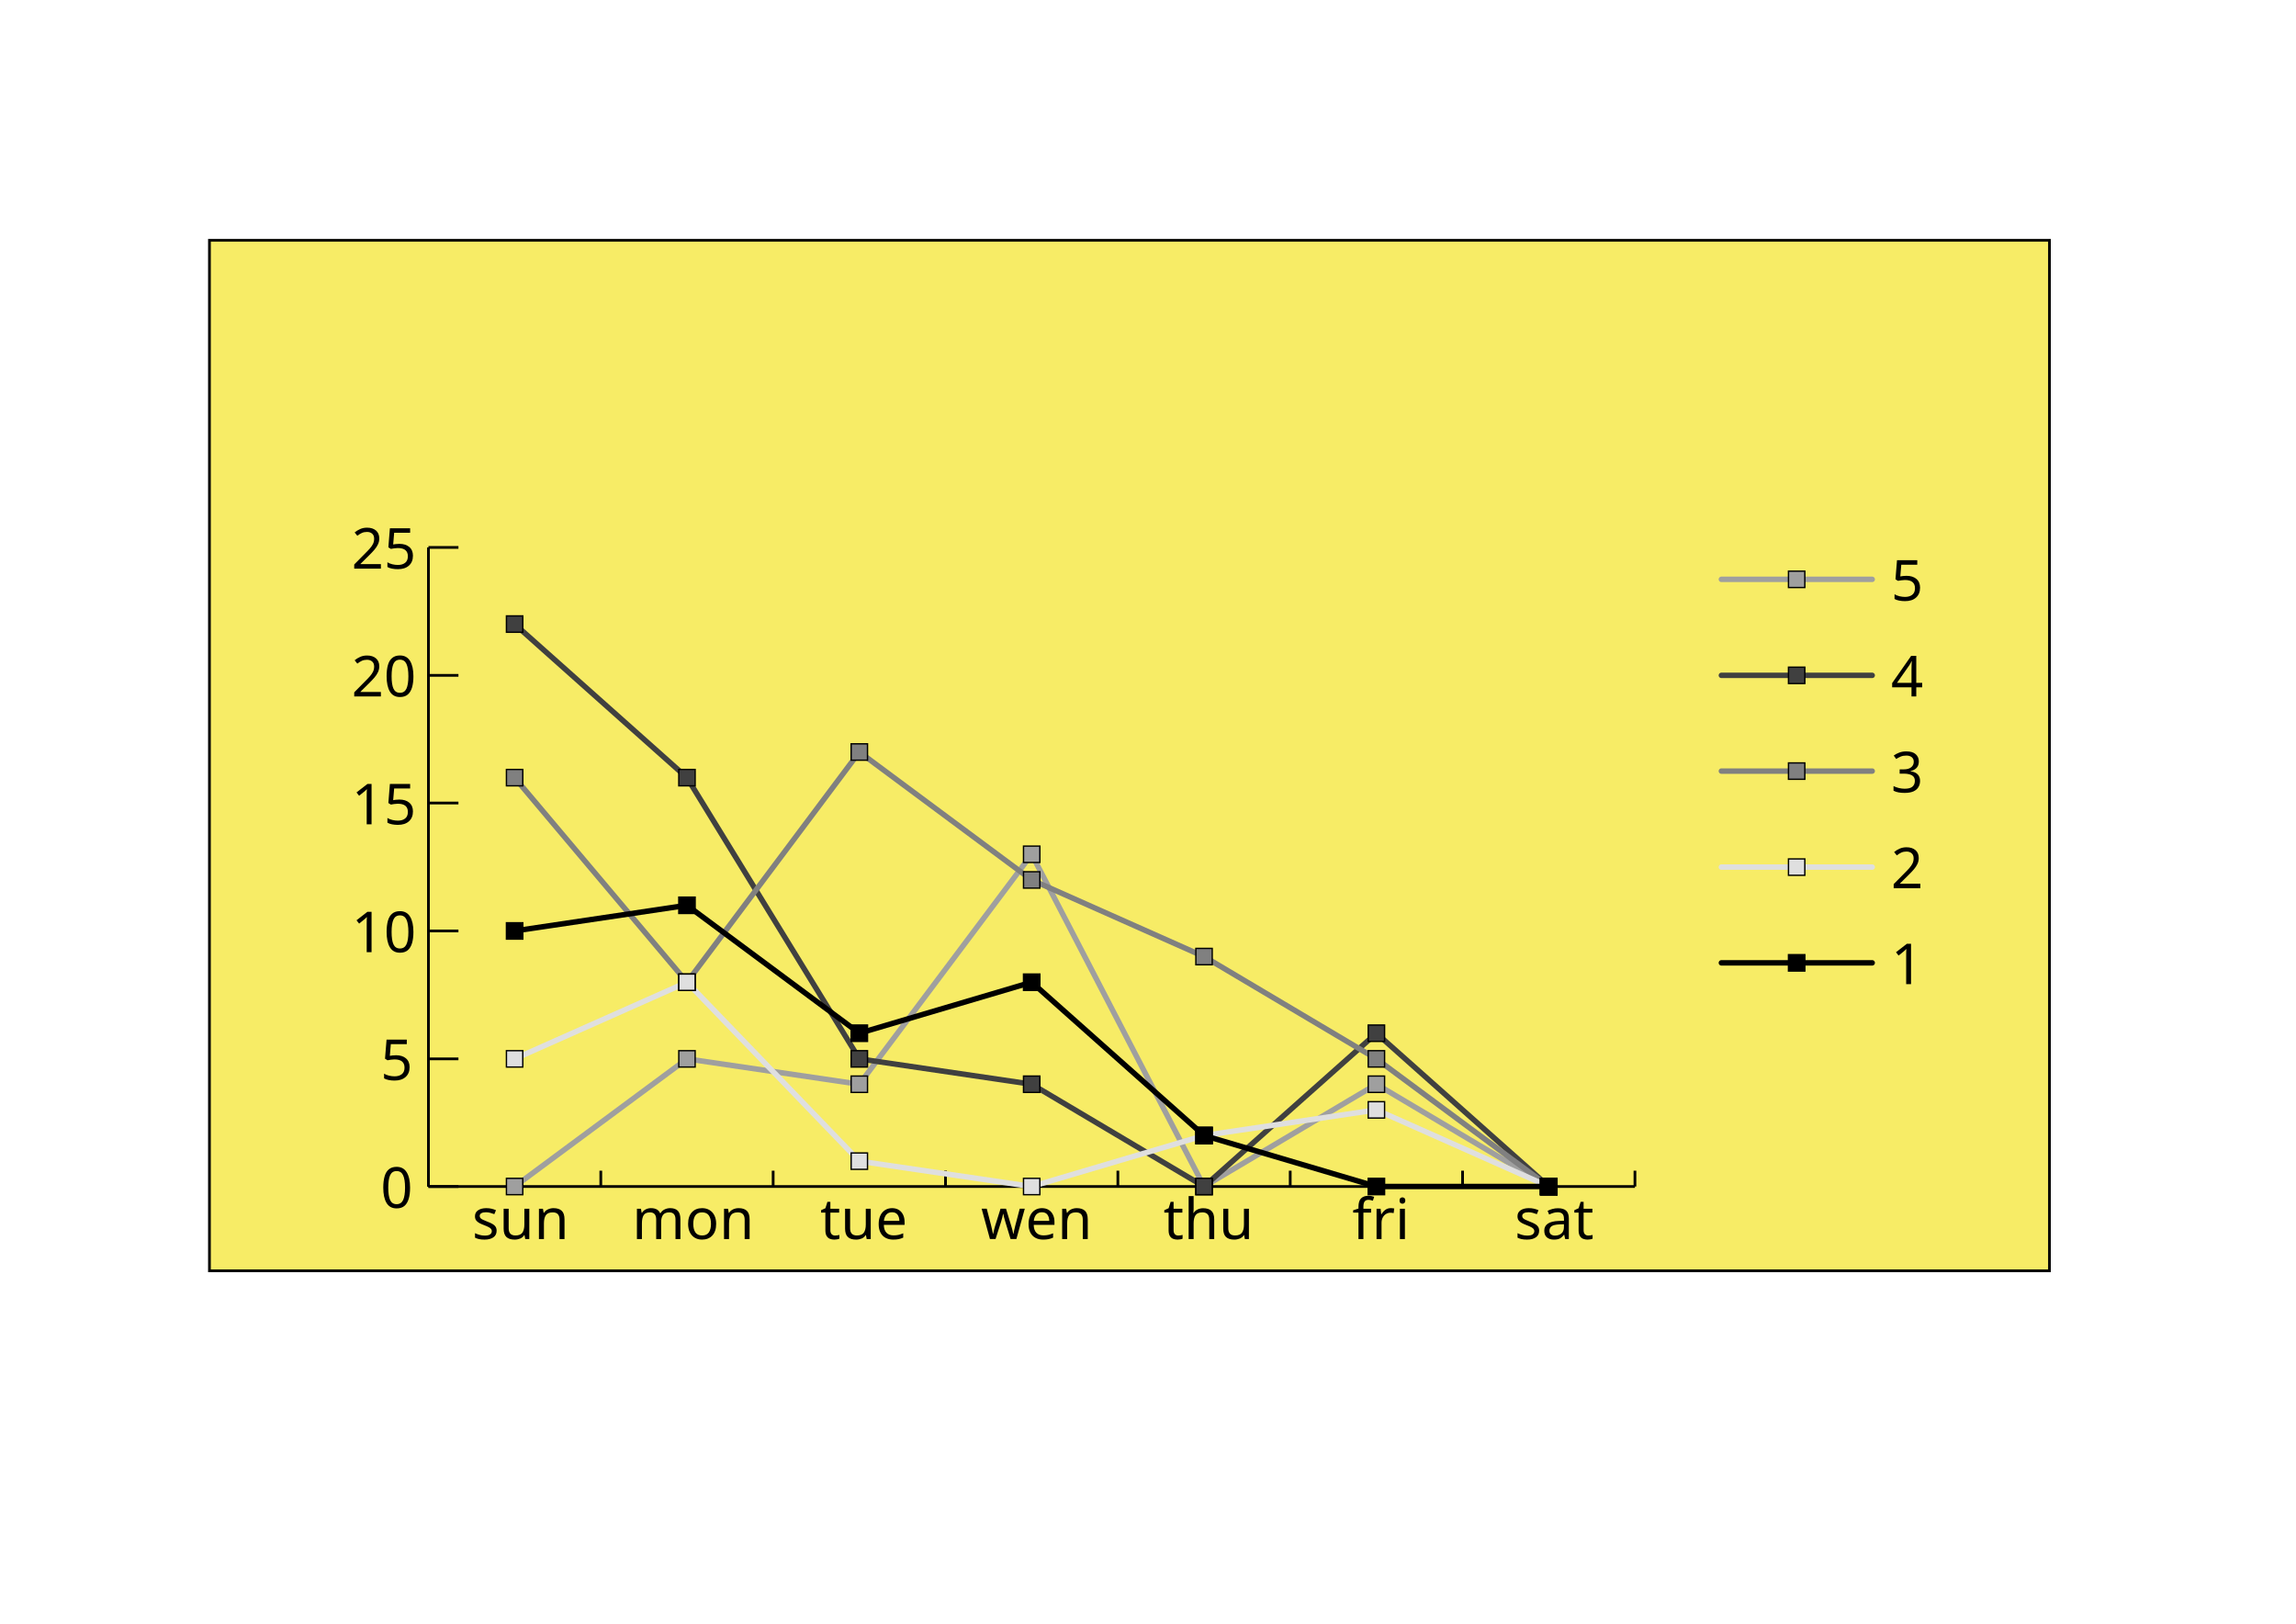
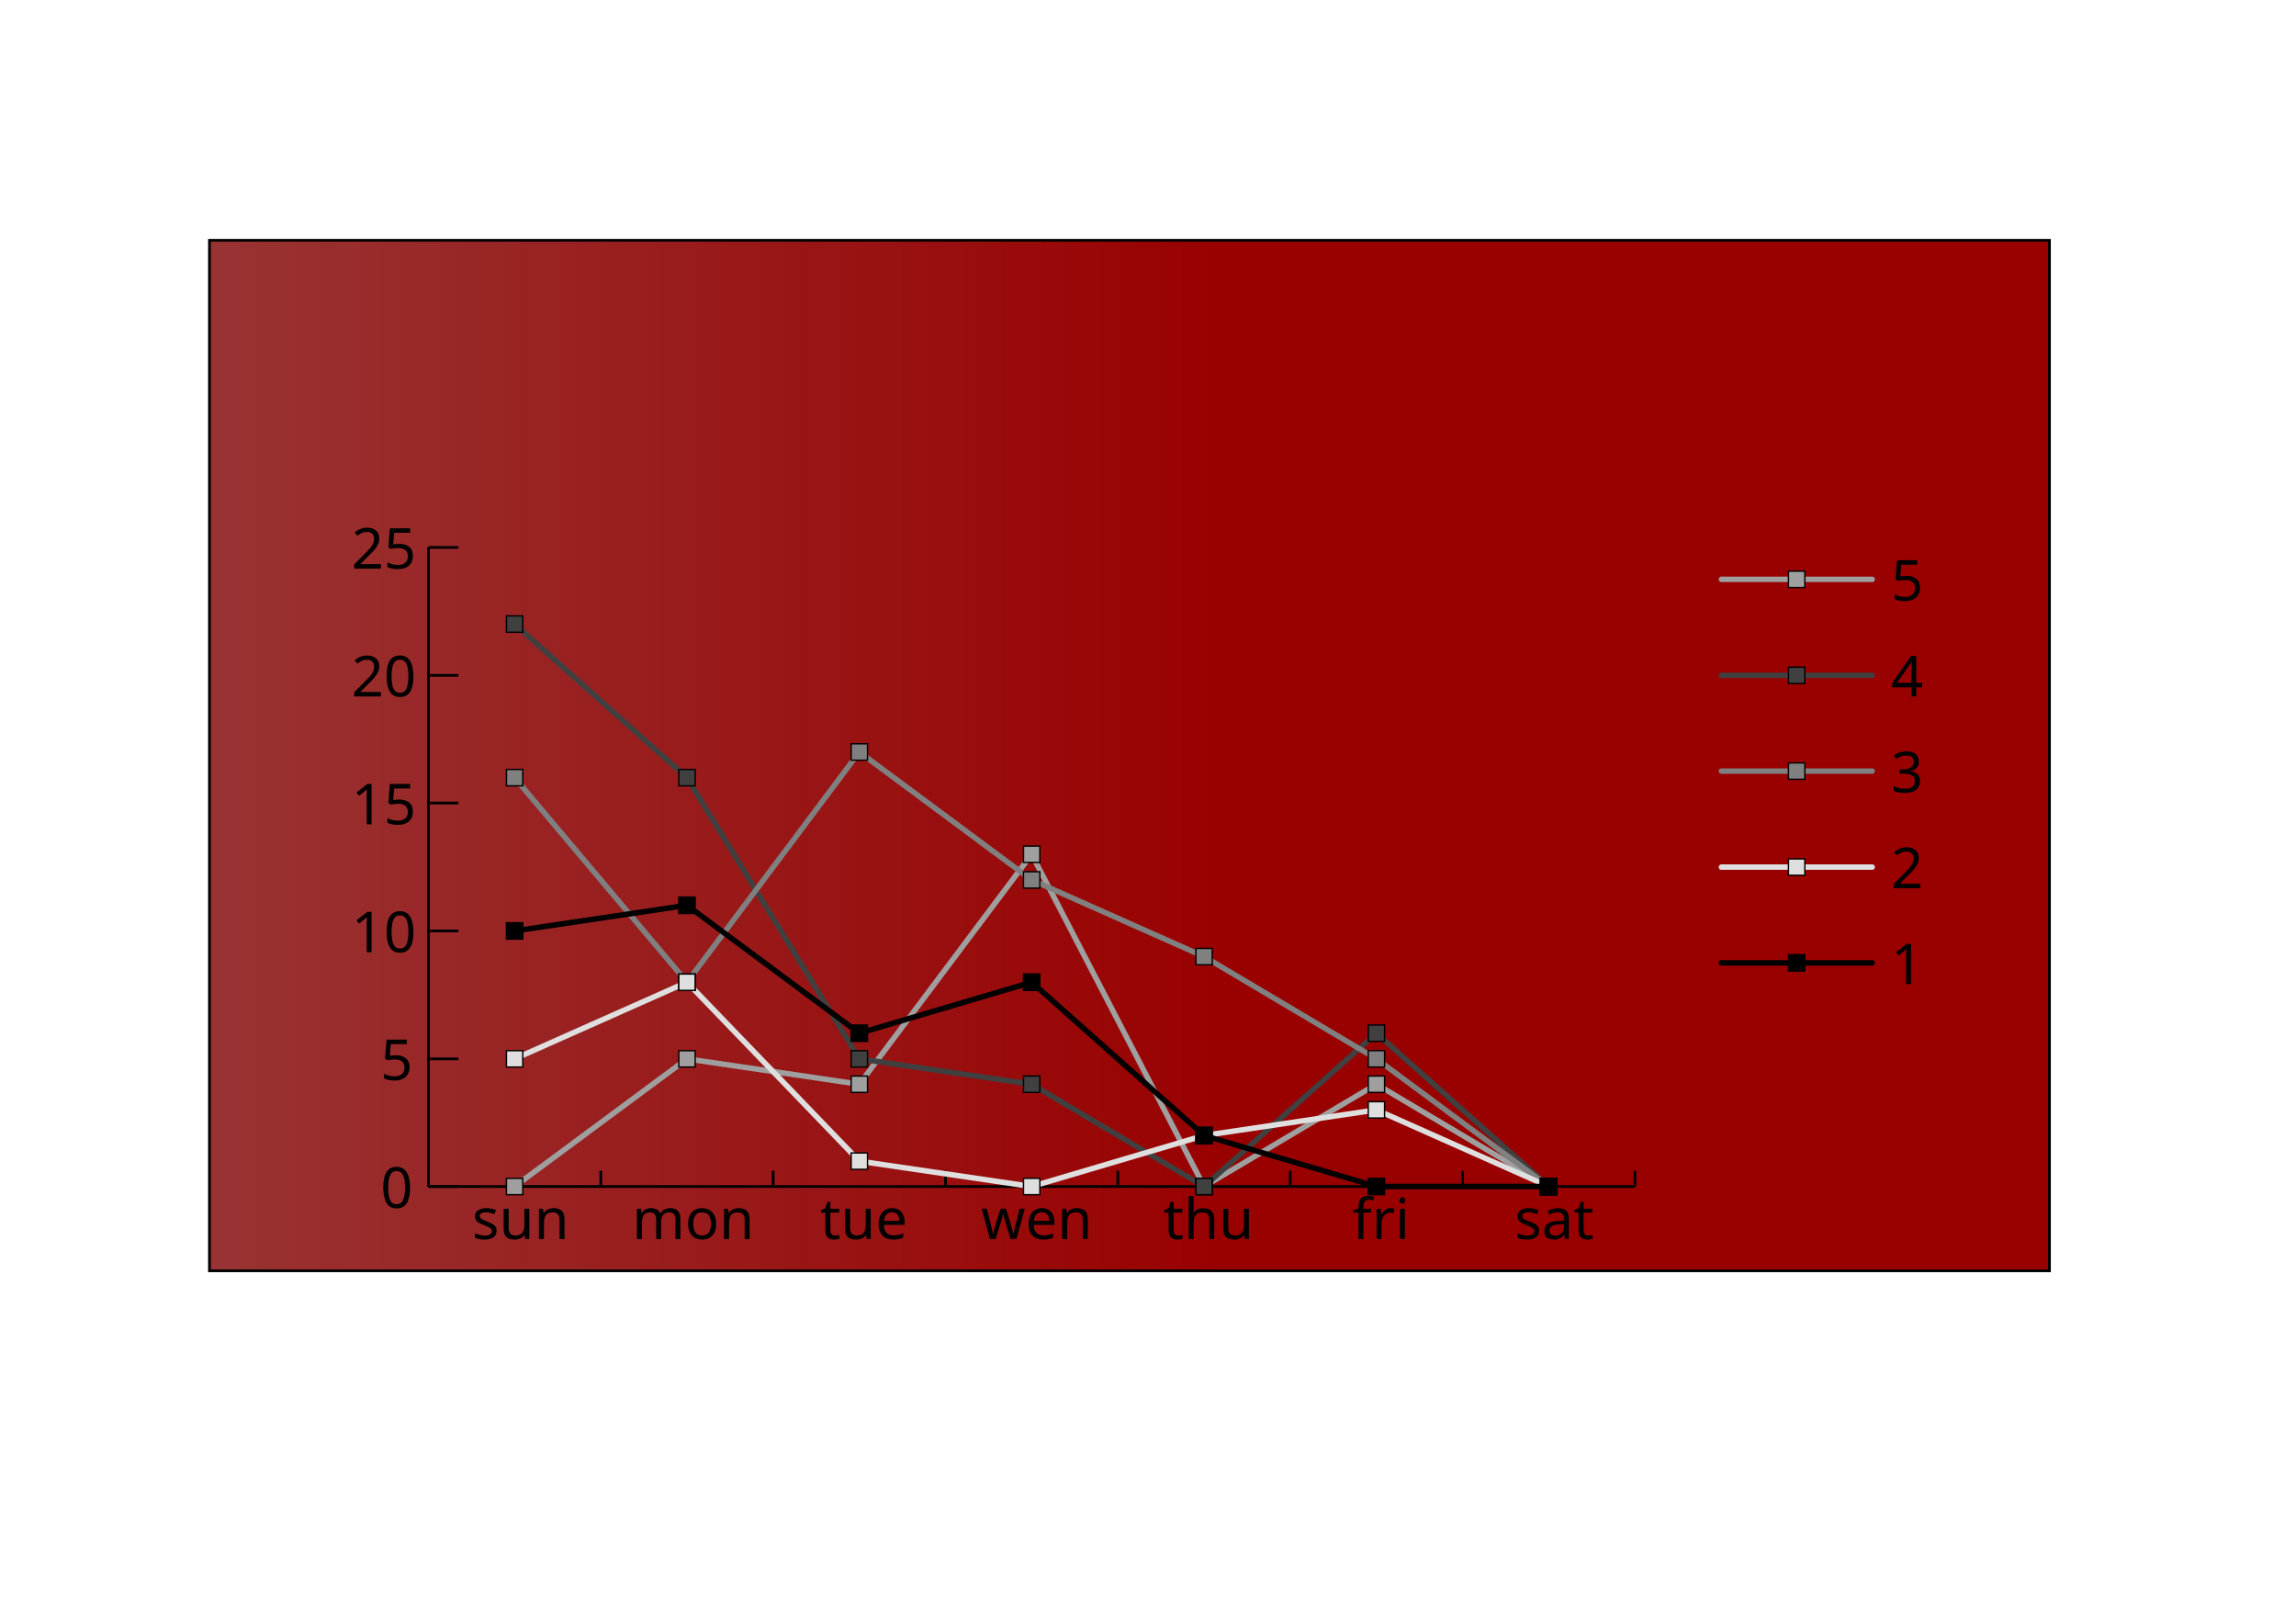
<svg xmlns="http://www.w3.org/2000/svg" version="1.1" id="Слой_1" x="0px" y="0px" viewBox="0 0 841.9 595.3" style="enable-background:new 0 0 841.9 595.3;" xml:space="preserve">
  <style type="text/css">
- 	.st0{fill:#F7EC66;stroke:#000000;stroke-miterlimit:10;}
+ 	.st0{fill:url(#SVGID_1_);stroke:#000000;stroke-miterlimit:10;}
	.st1{fill:none;stroke:#000000;stroke-miterlimit:10;}
- 	.st2{font-family:'MyriadPro-Regular';}
+ 	.st2{font-family:'ArialMT';}
	.st3{font-size:20.739px;}
	.st4{fill:none;stroke:#9F9F9F;stroke-width:2;stroke-linecap:round;stroke-miterlimit:10;}
	.st5{fill:none;stroke:#404040;stroke-width:2;stroke-linecap:round;stroke-miterlimit:10;}
	.st6{fill:none;stroke:#808080;stroke-width:2;stroke-linecap:round;stroke-miterlimit:10;}
	.st7{fill:none;stroke:#DFDFDF;stroke-width:2;stroke-linecap:round;stroke-miterlimit:10;}
	.st8{fill:none;stroke:#000000;stroke-width:2;stroke-linecap:round;stroke-miterlimit:10;}
	.st9{fill:#9F9F9F;stroke:#000000;stroke-width:0.5;stroke-miterlimit:10;}
	.st10{fill:#404040;stroke:#000000;stroke-width:0.5;stroke-miterlimit:10;}
	.st11{fill:#808080;stroke:#000000;stroke-width:0.5;stroke-miterlimit:10;}
	.st12{fill:#DFDFDF;stroke:#000000;stroke-width:0.5;stroke-miterlimit:10;}
	.st13{stroke:#000000;stroke-width:0.5;stroke-miterlimit:10;}
</style>
+   <linearGradient id="SVGID_1_" gradientUnits="userSpaceOnUse" x1="76.8" y1="277" x2="751.5" y2="277">
+     <stop offset="0" style="stop-color:#993333" />
+     <stop offset="0.556" style="stop-color:#990000" />
+   </linearGradient>
  <rect x="76.8" y="88.1" class="st0" width="674.7" height="377.8" />
  <g>
    <line class="st1" x1="157.1" y1="435" x2="599.5" y2="435" />
    <g>
      <g>
        <line class="st1" x1="157.1" y1="435" x2="157.1" y2="429.2" />
        <line class="st1" x1="220.3" y1="435" x2="220.3" y2="429.2" />
        <line class="st1" x1="283.5" y1="435" x2="283.5" y2="429.2" />
        <line class="st1" x1="346.7" y1="435" x2="346.7" y2="429.2" />
        <line class="st1" x1="409.9" y1="435" x2="409.9" y2="429.2" />
        <line class="st1" x1="473.1" y1="435" x2="473.1" y2="429.2" />
        <line class="st1" x1="536.3" y1="435" x2="536.3" y2="429.2" />
        <line class="st1" x1="599.5" y1="435" x2="599.5" y2="429.2" />
      </g>
-       <g>
- 		</g>
    </g>
  </g>
  <g>
    <g>
      <text transform="matrix(1 0 0 1 139.5239 442.8223)" class="st2 st3">0</text>
      <text transform="matrix(1 0 0 1 139.5239 395.9521)" class="st2 st3">5</text>
      <text transform="matrix(1 0 0 1 128.8848 349.0811)" class="st2 st3">10</text>
      <text transform="matrix(1 0 0 1 128.8848 302.2109)" class="st2 st3">15</text>
      <text transform="matrix(1 0 0 1 128.8848 255.3398)" class="st2 st3">20</text>
-       <text transform="matrix(1 0 0 1 128.8848 208.4692)" class="st2 st3">25</text>
+       <text transform="matrix(1 0 0 1 128.8848 208.4691)" class="st2 st3">25</text>
    </g>
    <line class="st1" x1="157.1" y1="435" x2="157.1" y2="200.7" />
    <g>
      <g>
        <line class="st1" x1="157.1" y1="435" x2="168.1" y2="435" />
        <line class="st1" x1="157.1" y1="388.2" x2="168.1" y2="388.2" />
        <line class="st1" x1="157.1" y1="341.3" x2="168.1" y2="341.3" />
        <line class="st1" x1="157.1" y1="294.4" x2="168.1" y2="294.4" />
        <line class="st1" x1="157.1" y1="247.6" x2="168.1" y2="247.6" />
        <line class="st1" x1="157.1" y1="200.7" x2="168.1" y2="200.7" />
      </g>
-       <g>
- 		</g>
    </g>
  </g>
  <g>
    <g>
      <line class="st4" x1="631.2" y1="212.4" x2="686.5" y2="212.4" />
      <g>
        <line class="st4" x1="251.9" y1="388.2" x2="188.7" y2="435" />
        <line class="st4" x1="315.1" y1="397.5" x2="251.9" y2="388.2" />
        <line class="st4" x1="378.3" y1="313.2" x2="315.1" y2="397.5" />
        <line class="st4" x1="441.5" y1="435" x2="378.3" y2="313.2" />
        <line class="st4" x1="504.7" y1="397.5" x2="441.5" y2="435" />
        <line class="st4" x1="567.9" y1="435" x2="504.7" y2="397.5" />
      </g>
    </g>
    <g>
      <line class="st5" x1="631.2" y1="247.6" x2="686.5" y2="247.6" />
      <g>
        <line class="st5" x1="251.9" y1="285.1" x2="188.7" y2="228.8" />
        <line class="st5" x1="315.1" y1="388.2" x2="251.9" y2="285.1" />
        <line class="st5" x1="378.3" y1="397.5" x2="315.1" y2="388.2" />
        <line class="st5" x1="441.5" y1="435" x2="378.3" y2="397.5" />
        <line class="st5" x1="504.7" y1="378.8" x2="441.5" y2="435" />
        <line class="st5" x1="567.9" y1="435" x2="504.7" y2="378.8" />
      </g>
    </g>
    <g>
      <line class="st6" x1="631.2" y1="282.7" x2="686.5" y2="282.7" />
      <g>
        <line class="st6" x1="251.9" y1="360.1" x2="188.7" y2="285.1" />
        <line class="st6" x1="315.1" y1="275.7" x2="251.9" y2="360.1" />
        <line class="st6" x1="378.3" y1="322.6" x2="315.1" y2="275.7" />
        <line class="st6" x1="441.5" y1="350.7" x2="378.3" y2="322.6" />
        <line class="st6" x1="504.7" y1="388.2" x2="441.5" y2="350.7" />
        <line class="st6" x1="567.9" y1="435" x2="504.7" y2="388.2" />
      </g>
    </g>
    <g>
      <line class="st7" x1="631.2" y1="317.9" x2="686.5" y2="317.9" />
      <g>
        <line class="st7" x1="251.9" y1="360.1" x2="188.7" y2="388.2" />
        <line class="st7" x1="315.1" y1="425.7" x2="251.9" y2="360.1" />
        <line class="st7" x1="378.3" y1="435" x2="315.1" y2="425.7" />
        <line class="st7" x1="441.5" y1="416.3" x2="378.3" y2="435" />
        <line class="st7" x1="504.7" y1="406.9" x2="441.5" y2="416.3" />
        <line class="st7" x1="567.9" y1="435" x2="504.7" y2="406.9" />
      </g>
    </g>
    <g>
      <line class="st8" x1="631.2" y1="353" x2="686.5" y2="353" />
      <g>
        <line class="st8" x1="251.9" y1="331.9" x2="188.7" y2="341.3" />
        <line class="st8" x1="315.1" y1="378.8" x2="251.9" y2="331.9" />
        <line class="st8" x1="378.3" y1="360.1" x2="315.1" y2="378.8" />
        <line class="st8" x1="441.5" y1="416.3" x2="378.3" y2="360.1" />
        <line class="st8" x1="504.7" y1="435" x2="441.5" y2="416.3" />
        <line class="st8" x1="567.9" y1="435" x2="504.7" y2="435" />
      </g>
    </g>
  </g>
  <g>
    <g>
      <rect x="655.8" y="209.4" class="st9" width="6" height="6" />
      <g>
        <rect x="185.7" y="432" class="st9" width="6" height="6" />
        <rect x="248.9" y="385.2" class="st9" width="6" height="6" />
        <rect x="312.1" y="394.5" class="st9" width="6" height="6" />
        <rect x="375.3" y="310.2" class="st9" width="6" height="6" />
        <rect x="438.5" y="432" class="st9" width="6" height="6" />
        <rect x="501.7" y="394.5" class="st9" width="6" height="6" />
        <rect x="564.9" y="432" class="st9" width="6" height="6" />
      </g>
    </g>
    <g>
      <rect x="655.8" y="244.6" class="st10" width="6" height="6" />
      <g>
        <rect x="185.7" y="225.8" class="st10" width="6" height="6" />
        <rect x="248.9" y="282.1" class="st10" width="6" height="6" />
        <rect x="312.1" y="385.2" class="st10" width="6" height="6" />
        <rect x="375.3" y="394.5" class="st10" width="6" height="6" />
        <rect x="438.5" y="432" class="st10" width="6" height="6" />
        <rect x="501.7" y="375.8" class="st10" width="6" height="6" />
        <rect x="564.9" y="432" class="st10" width="6" height="6" />
      </g>
    </g>
    <g>
      <rect x="655.8" y="279.7" class="st11" width="6" height="6" />
      <g>
        <rect x="185.7" y="282.1" class="st11" width="6" height="6" />
        <rect x="248.9" y="357.1" class="st11" width="6" height="6" />
        <rect x="312.1" y="272.7" class="st11" width="6" height="6" />
        <rect x="375.3" y="319.6" class="st11" width="6" height="6" />
        <rect x="438.5" y="347.7" class="st11" width="6" height="6" />
        <rect x="501.7" y="385.2" class="st11" width="6" height="6" />
        <rect x="564.9" y="432" class="st11" width="6" height="6" />
      </g>
    </g>
    <g>
      <rect x="655.8" y="314.9" class="st12" width="6" height="6" />
      <g>
        <rect x="185.7" y="385.2" class="st12" width="6" height="6" />
        <rect x="248.9" y="357.1" class="st12" width="6" height="6" />
        <rect x="312.1" y="422.7" class="st12" width="6" height="6" />
        <rect x="375.3" y="432" class="st12" width="6" height="6" />
        <rect x="438.5" y="413.3" class="st12" width="6" height="6" />
        <rect x="501.7" y="403.9" class="st12" width="6" height="6" />
        <rect x="564.9" y="432" class="st12" width="6" height="6" />
      </g>
    </g>
    <g>
      <rect x="655.8" y="350" class="st13" width="6" height="6" />
      <g>
        <rect x="185.7" y="338.3" class="st13" width="6" height="6" />
        <rect x="248.9" y="328.9" class="st13" width="6" height="6" />
        <rect x="312.1" y="375.8" class="st13" width="6" height="6" />
        <rect x="375.3" y="357.1" class="st13" width="6" height="6" />
        <rect x="438.5" y="413.3" class="st13" width="6" height="6" />
        <rect x="501.7" y="432" class="st13" width="6" height="6" />
        <rect x="564.9" y="432" class="st13" width="6" height="6" />
      </g>
    </g>
  </g>
  <g>
-     <g>
- 	</g>
    <text transform="matrix(1 0 0 1 693.3799 220.1865)" class="st2 st3">5</text>
    <text transform="matrix(1 0 0 1 693.3799 255.3398)" class="st2 st3">4</text>
    <text transform="matrix(1 0 0 1 693.3799 290.4927)" class="st2 st3">3</text>
    <text transform="matrix(1 0 0 1 693.3799 325.6455)" class="st2 st3">2</text>
    <text transform="matrix(1 0 0 1 693.3799 360.7988)" class="st2 st3">1</text>
  </g>
  <g>
    <text transform="matrix(1 0 0 1 555.3711 454.2617)" class="st2 st3">sat</text>
    <text transform="matrix(1 0 0 1 495.8584 454.2617)" class="st2 st3">fri</text>
    <text transform="matrix(1 0 0 1 426.5977 454.2617)" class="st2 st3">thu</text>
    <text transform="matrix(1 0 0 1 359.7109 454.2617)" class="st2 st3">wen</text>
    <text transform="matrix(1 0 0 1 300.7471 454.2617)" class="st2 st3">tue</text>
    <text transform="matrix(1 0 0 1 231.7871 454.2617)" class="st2 st3">mon</text>
    <text transform="matrix(1 0 0 1 173.1035 454.2617)" class="st2 st3">sun</text>
  </g>
</svg>
